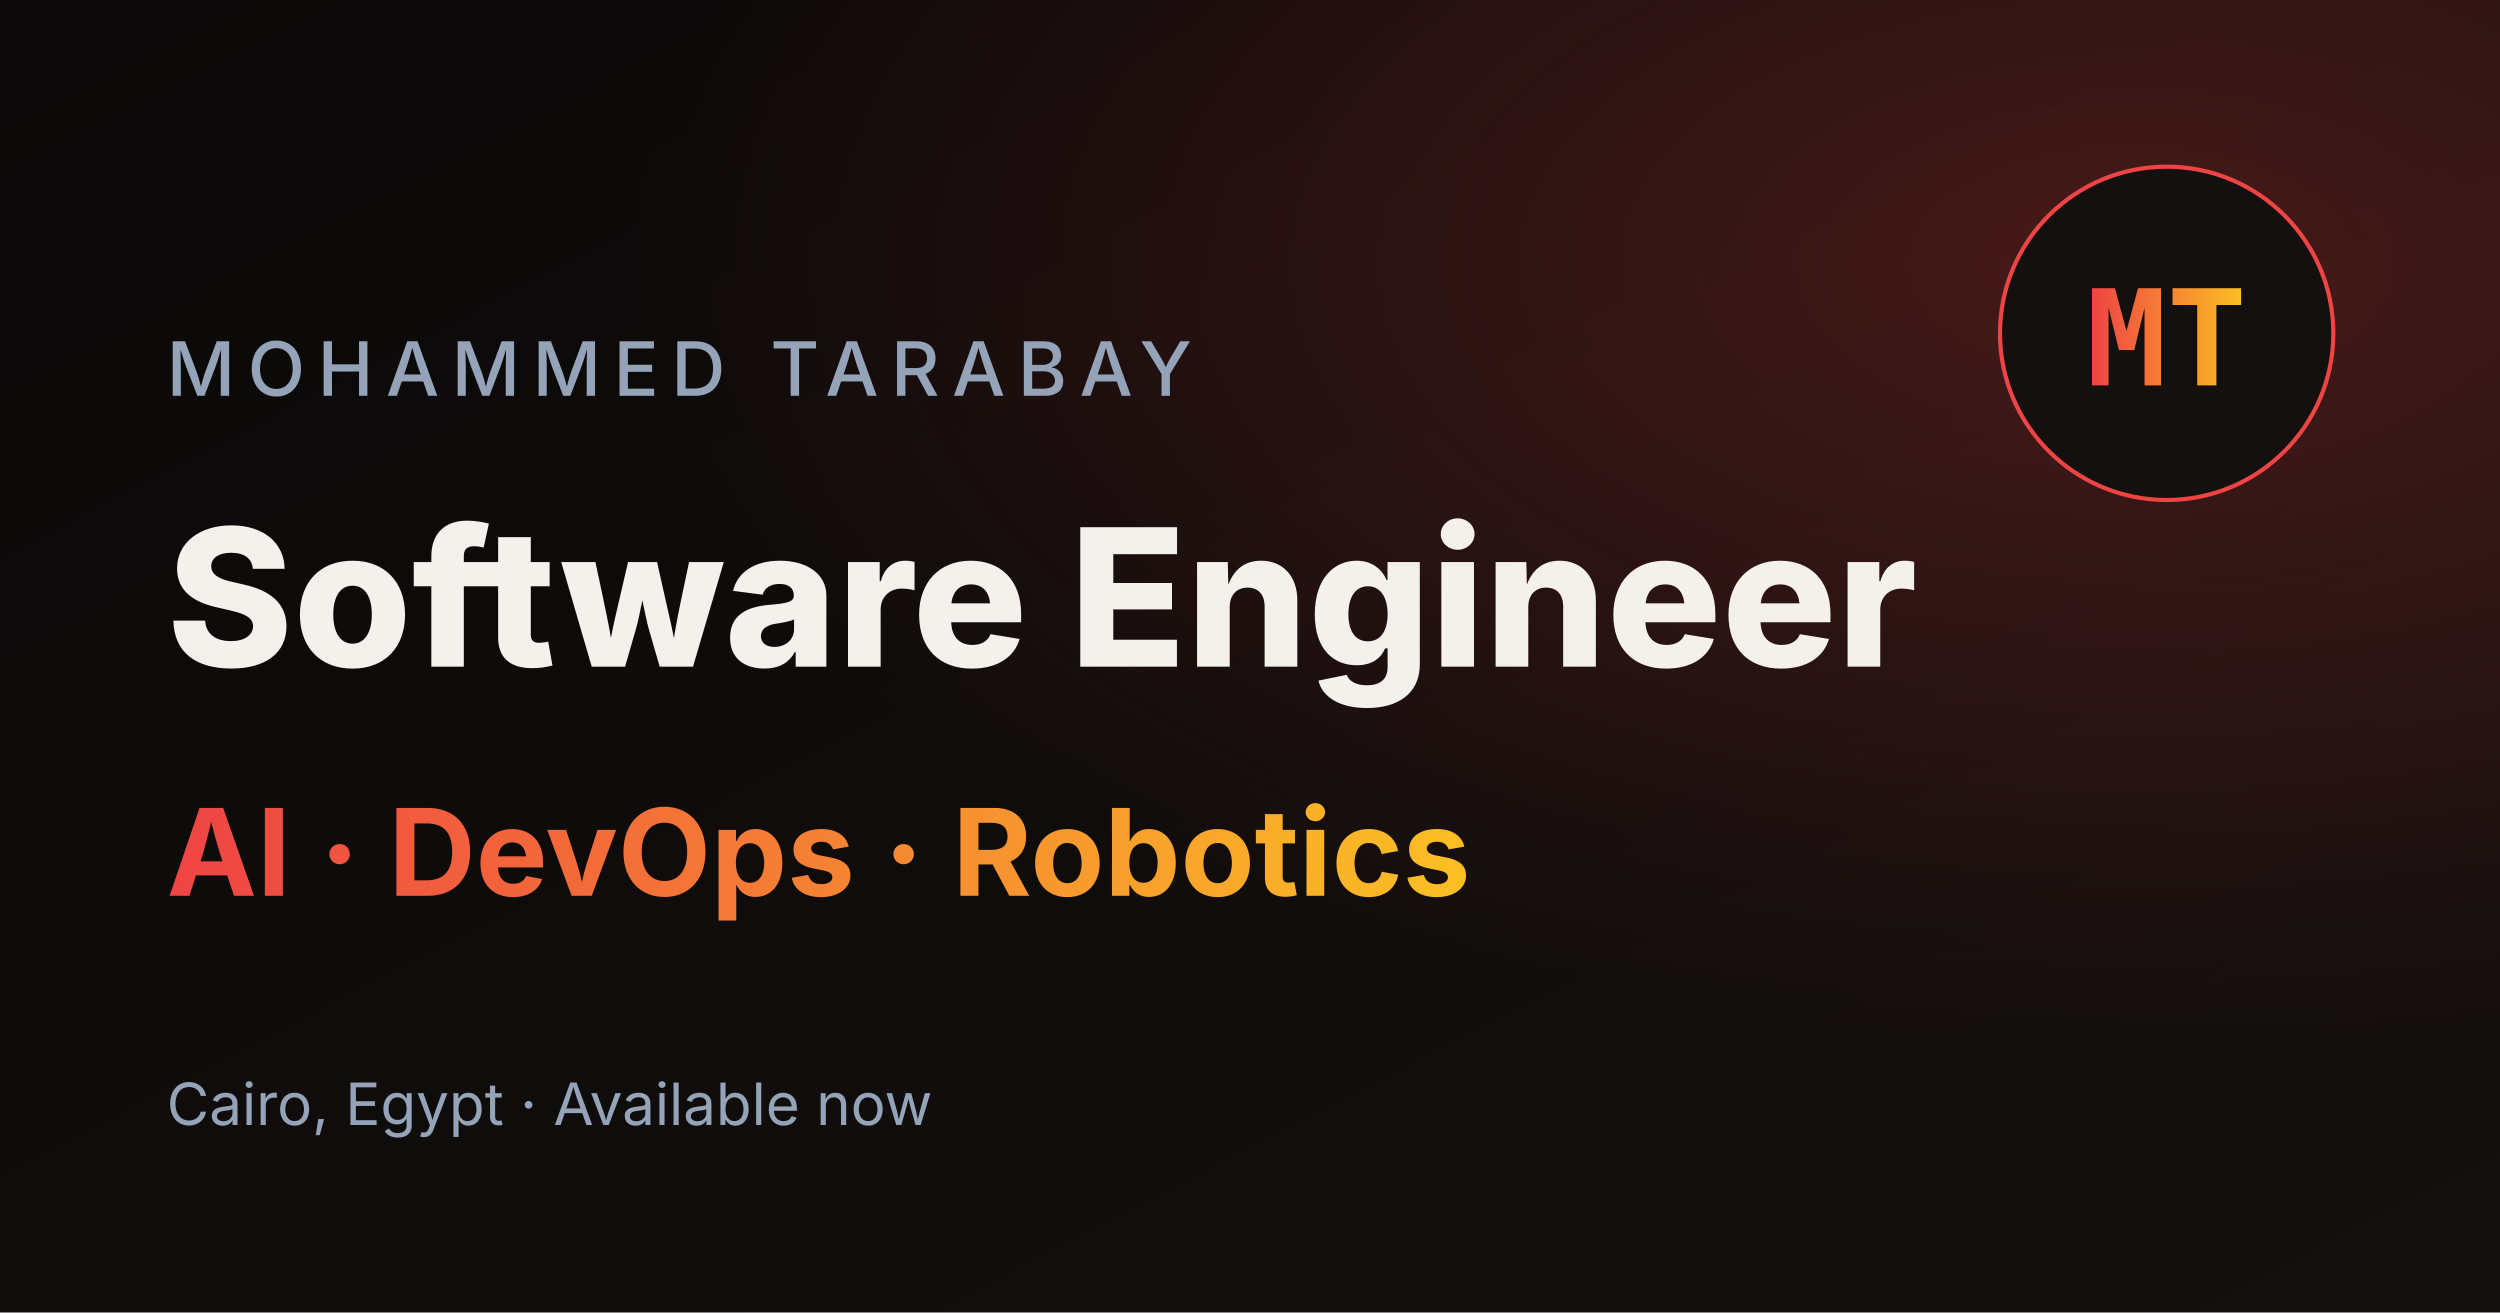
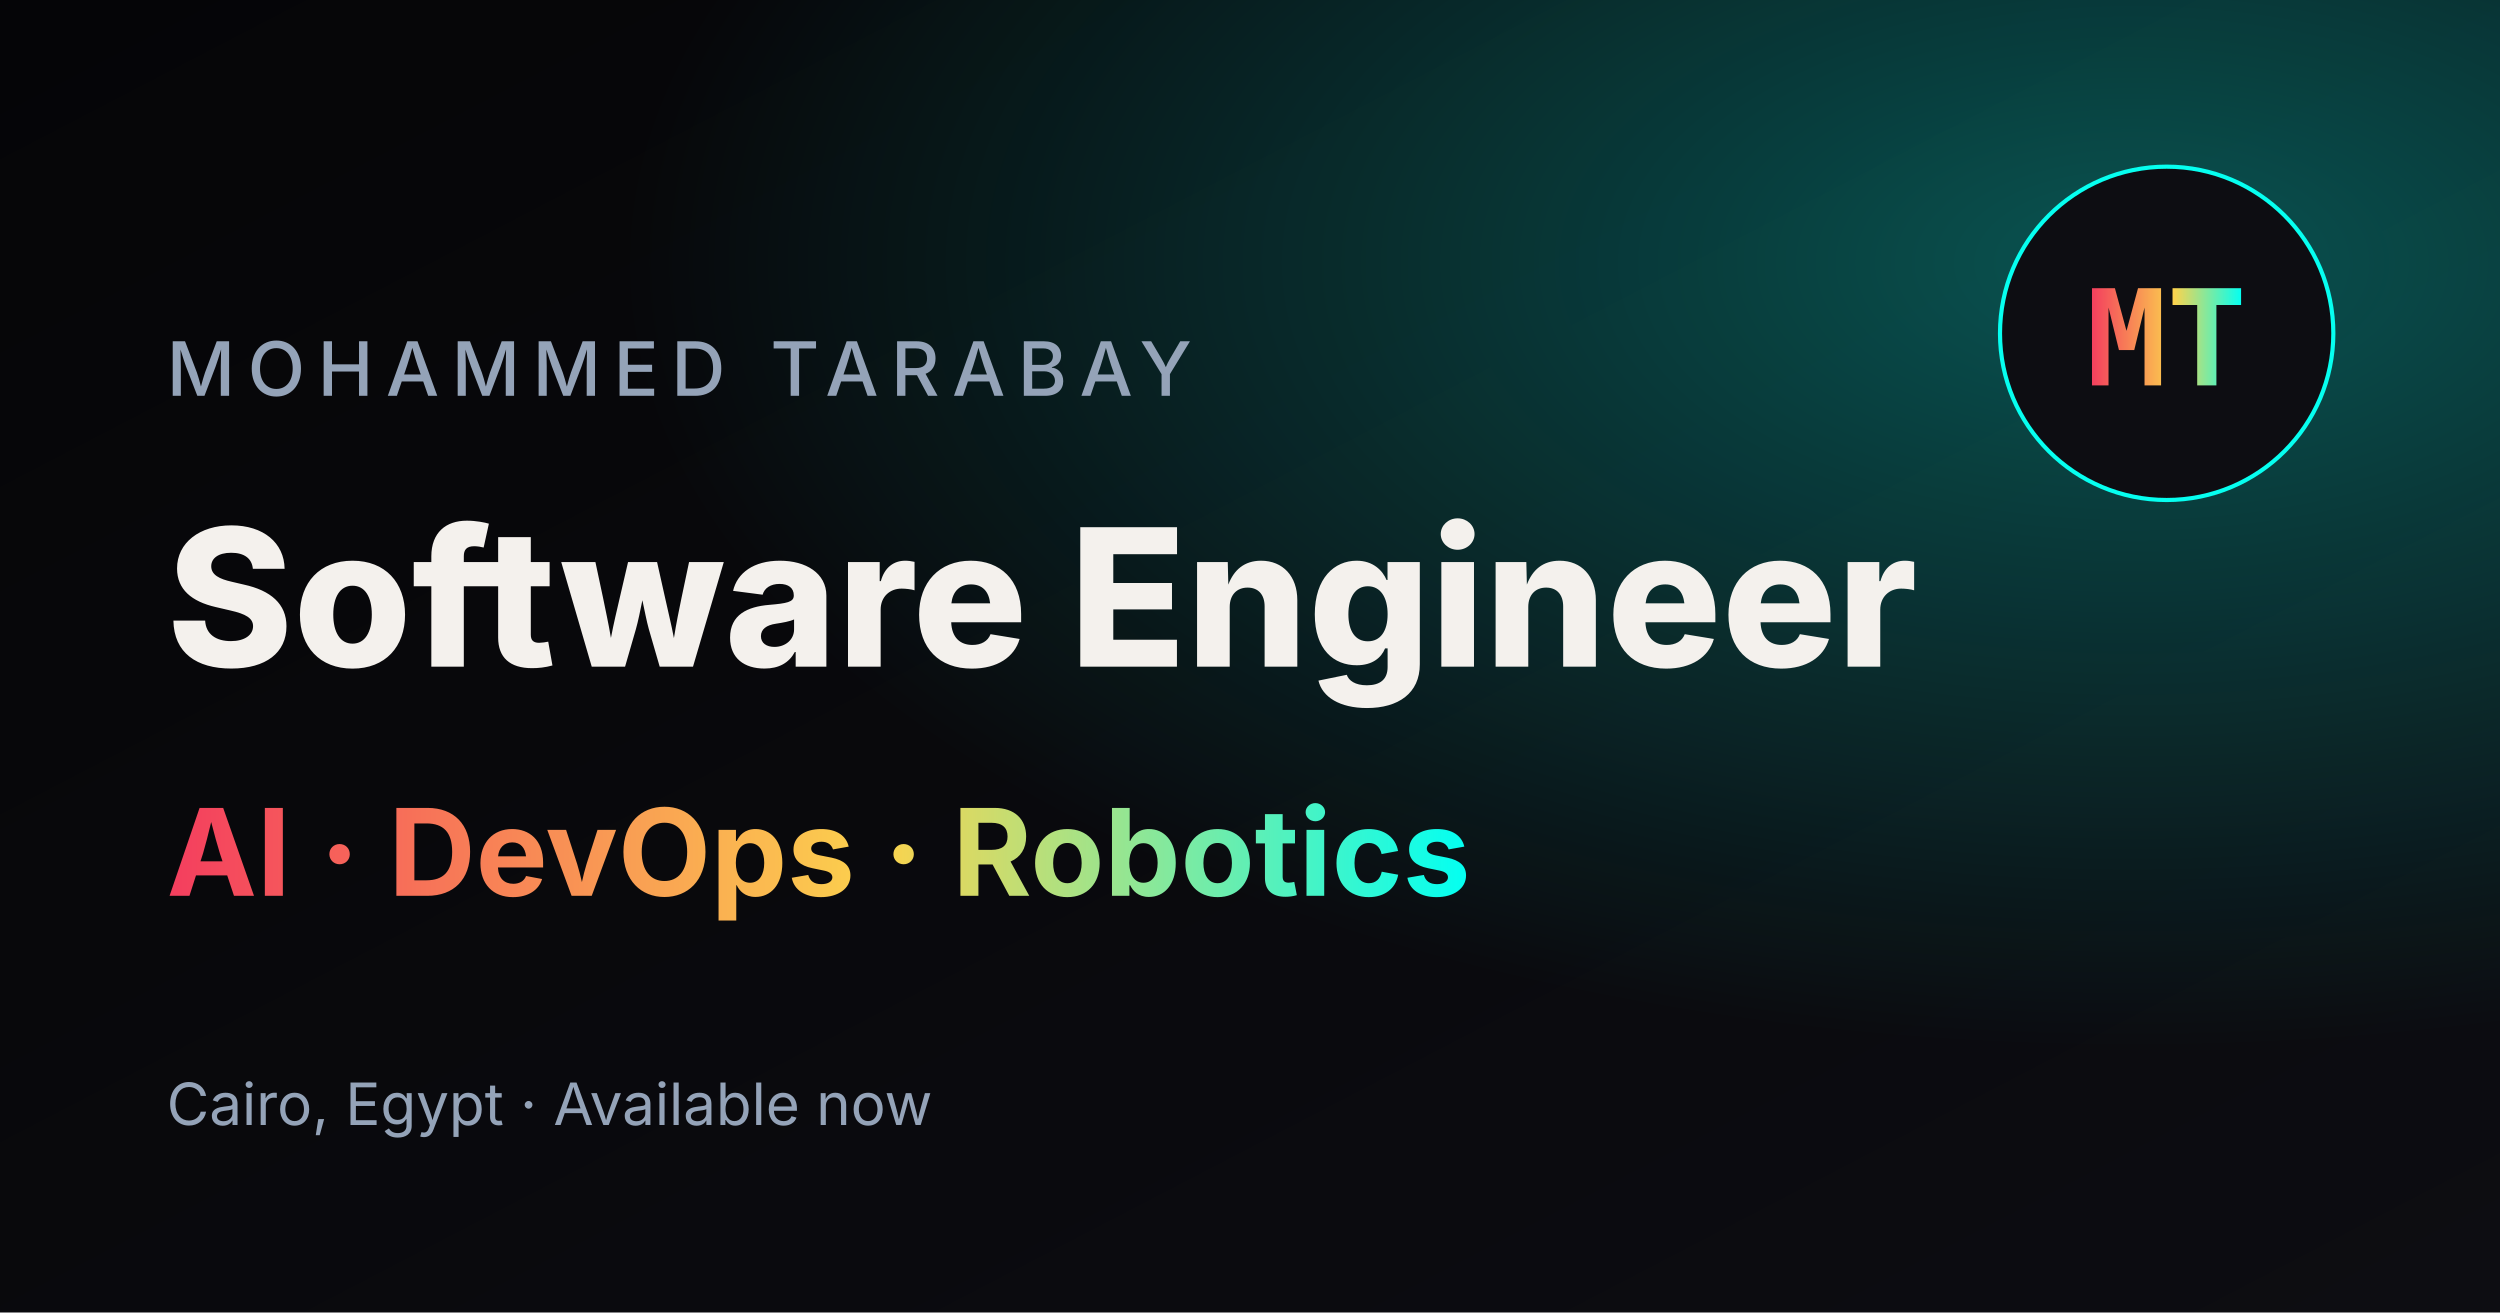
<svg xmlns="http://www.w3.org/2000/svg" viewBox="0 0 1200 630">
  <defs>
    <linearGradient id="bg" x1="0" y1="0" x2="1" y2="1">
-       <stop offset="0%" stop-color="#0a0808" />
-       <stop offset="100%" stop-color="#14100f" />
+       <stop offset="0%" stop-color="#050507" />
+       <stop offset="100%" stop-color="#0d0d12" />
    </linearGradient>
    <linearGradient id="ac" x1="0" y1="0" x2="1" y2="0">
-       <stop offset="0%" stop-color="#ef4444" />
-       <stop offset="100%" stop-color="#fbbf24" />
+       <stop offset="0%" stop-color="#f43f5e" />
+       <stop offset="55%" stop-color="#fcd34d" />
+       <stop offset="100%" stop-color="#06fff0" />
    </linearGradient>
    <radialGradient id="glow" cx="0.85" cy="0.2" r="0.6">
-       <stop offset="0%" stop-color="#ef4444" stop-opacity="0.25" />
-       <stop offset="100%" stop-color="#ef4444" stop-opacity="0" />
+       <stop offset="0%" stop-color="#06fff0" stop-opacity="0.3" />
+       <stop offset="100%" stop-color="#06fff0" stop-opacity="0" />
    </radialGradient>
  </defs>
  <rect width="1200" height="630" fill="url(#bg)" />
  <rect width="1200" height="630" fill="url(#glow)" />
  <g font-family="ui-sans-serif, system-ui, -apple-system, sans-serif">
    <text x="80" y="190" font-size="36" font-weight="500" fill="#94a3b8" letter-spacing="6">MOHAMMED TARABAY</text>
    <text x="80" y="320" font-size="92" font-weight="800" fill="#f4f1ed">Software Engineer</text>
    <text x="80" y="430" font-size="58" font-weight="700" fill="url(#ac)">AI · DevOps · Robotics</text>
    <text x="80" y="540" font-size="28" fill="#94a3b8">Cairo, Egypt · Available now</text>
  </g>
  <g transform="translate(960,80)">
-     <rect width="160" height="160" rx="80" fill="#14100f" stroke="#ef4444" stroke-width="2" />
+     <rect width="160" height="160" rx="80" fill="#0d0d12" stroke="#06fff0" stroke-width="2" />
    <text x="80" y="105" text-anchor="middle" font-family="ui-monospace, monospace" font-size="64" font-weight="800" fill="url(#ac)">MT</text>
  </g>
</svg>
